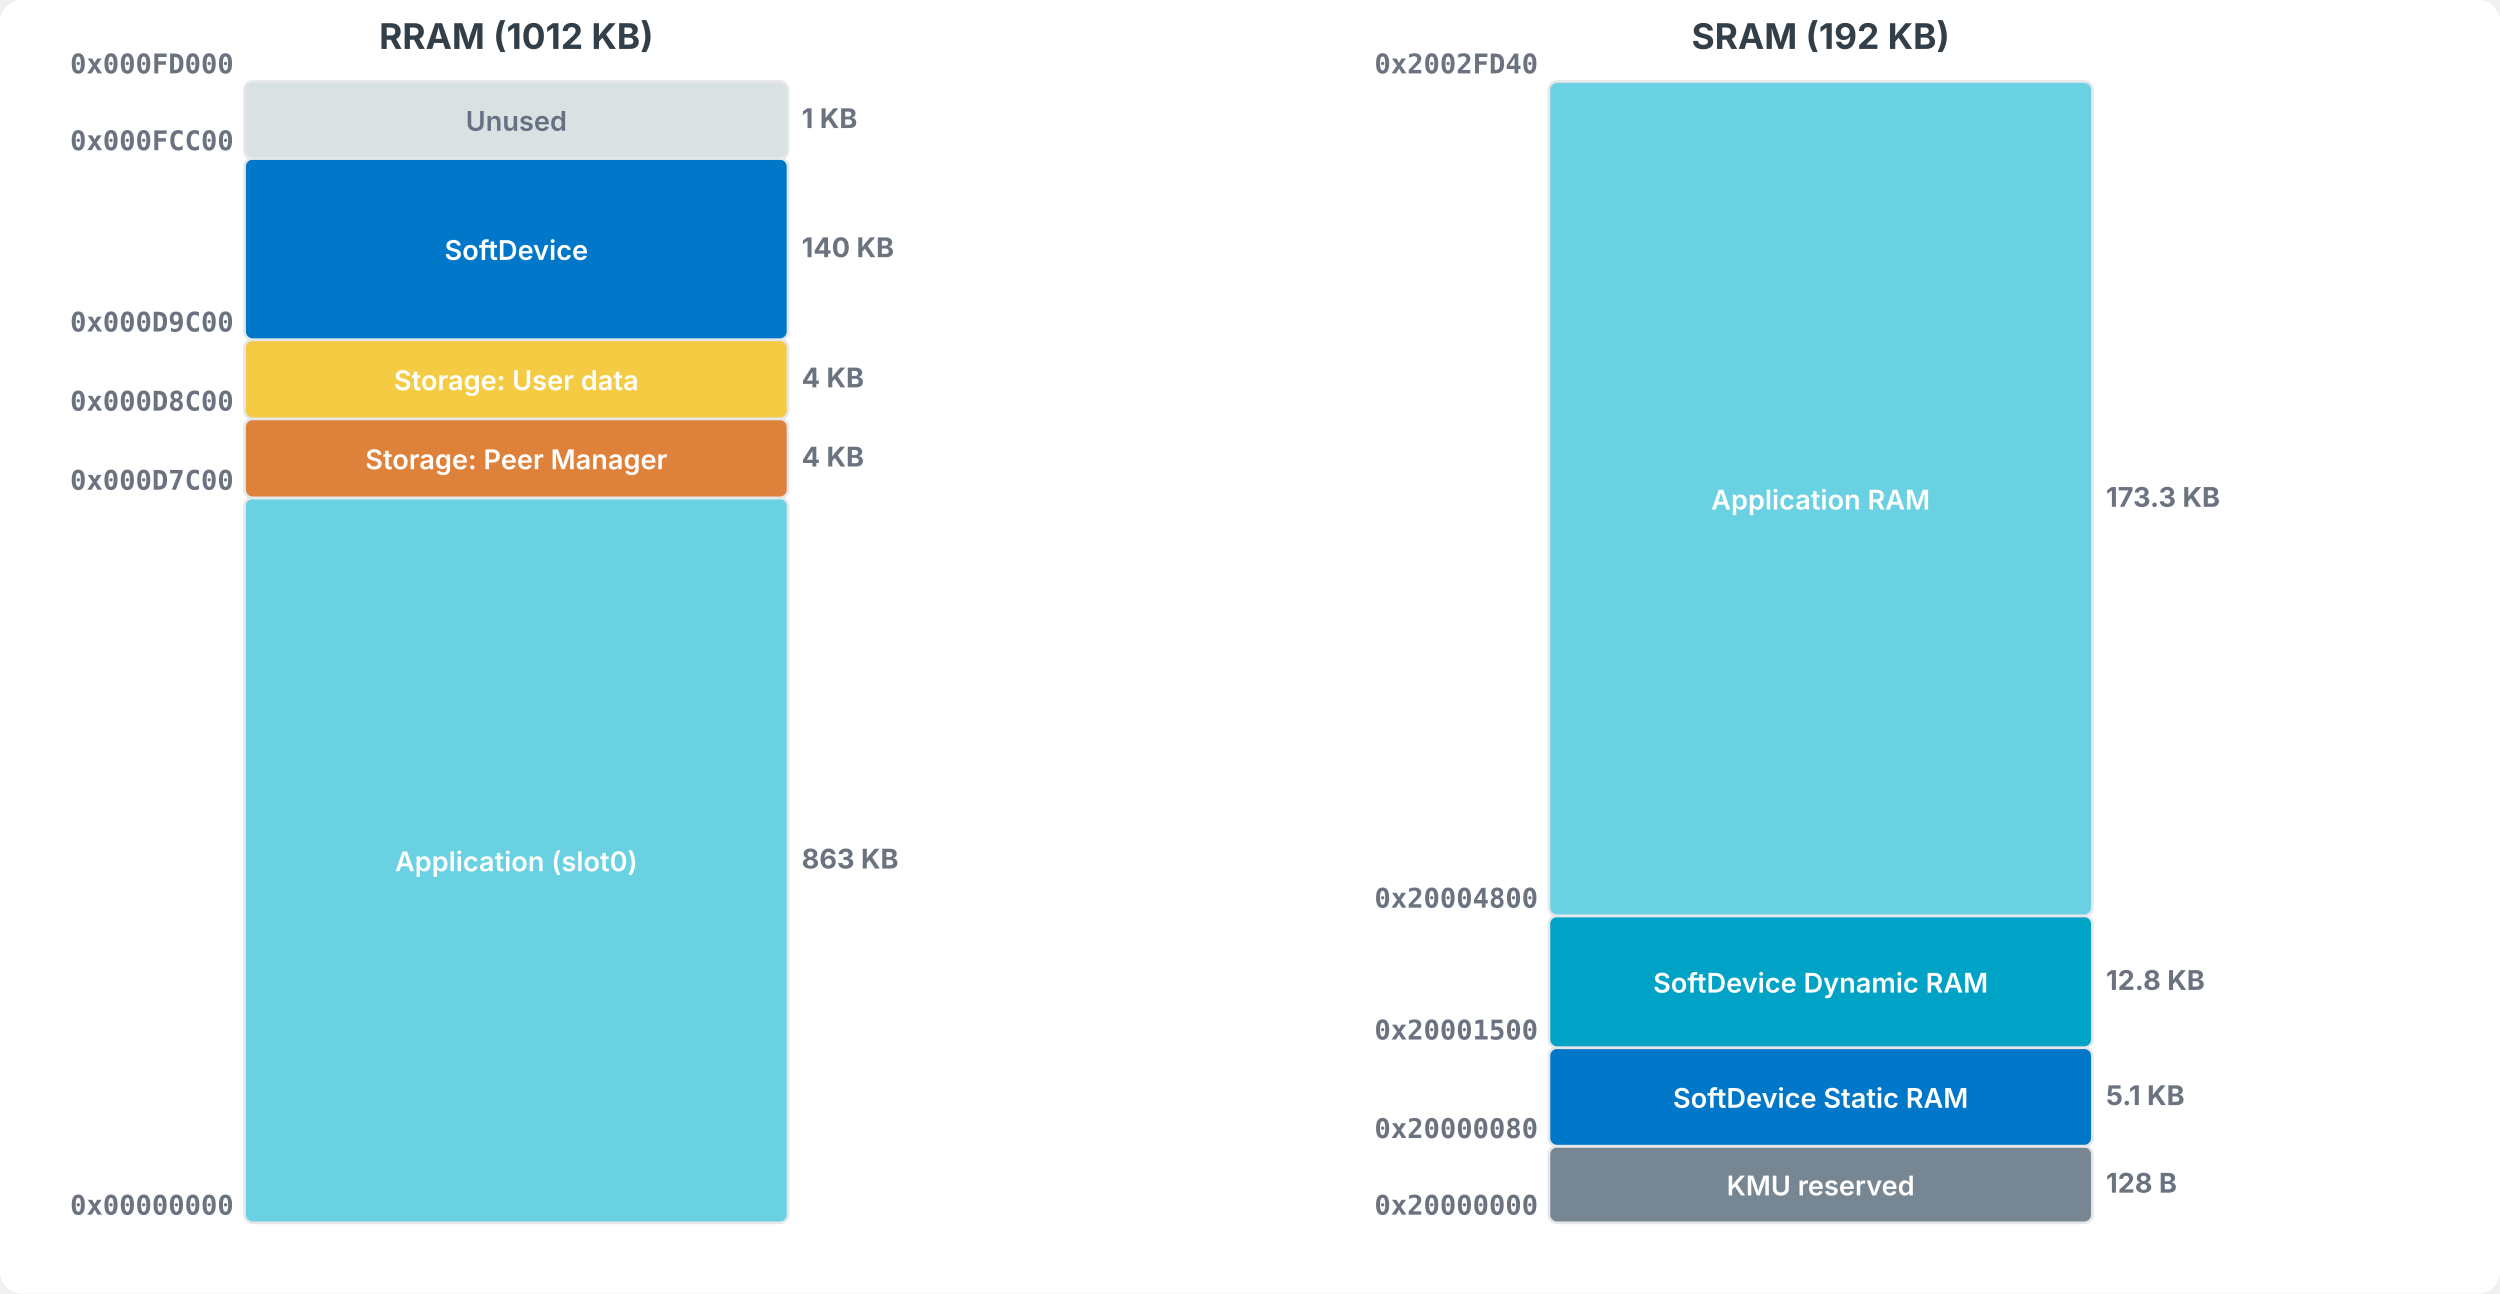
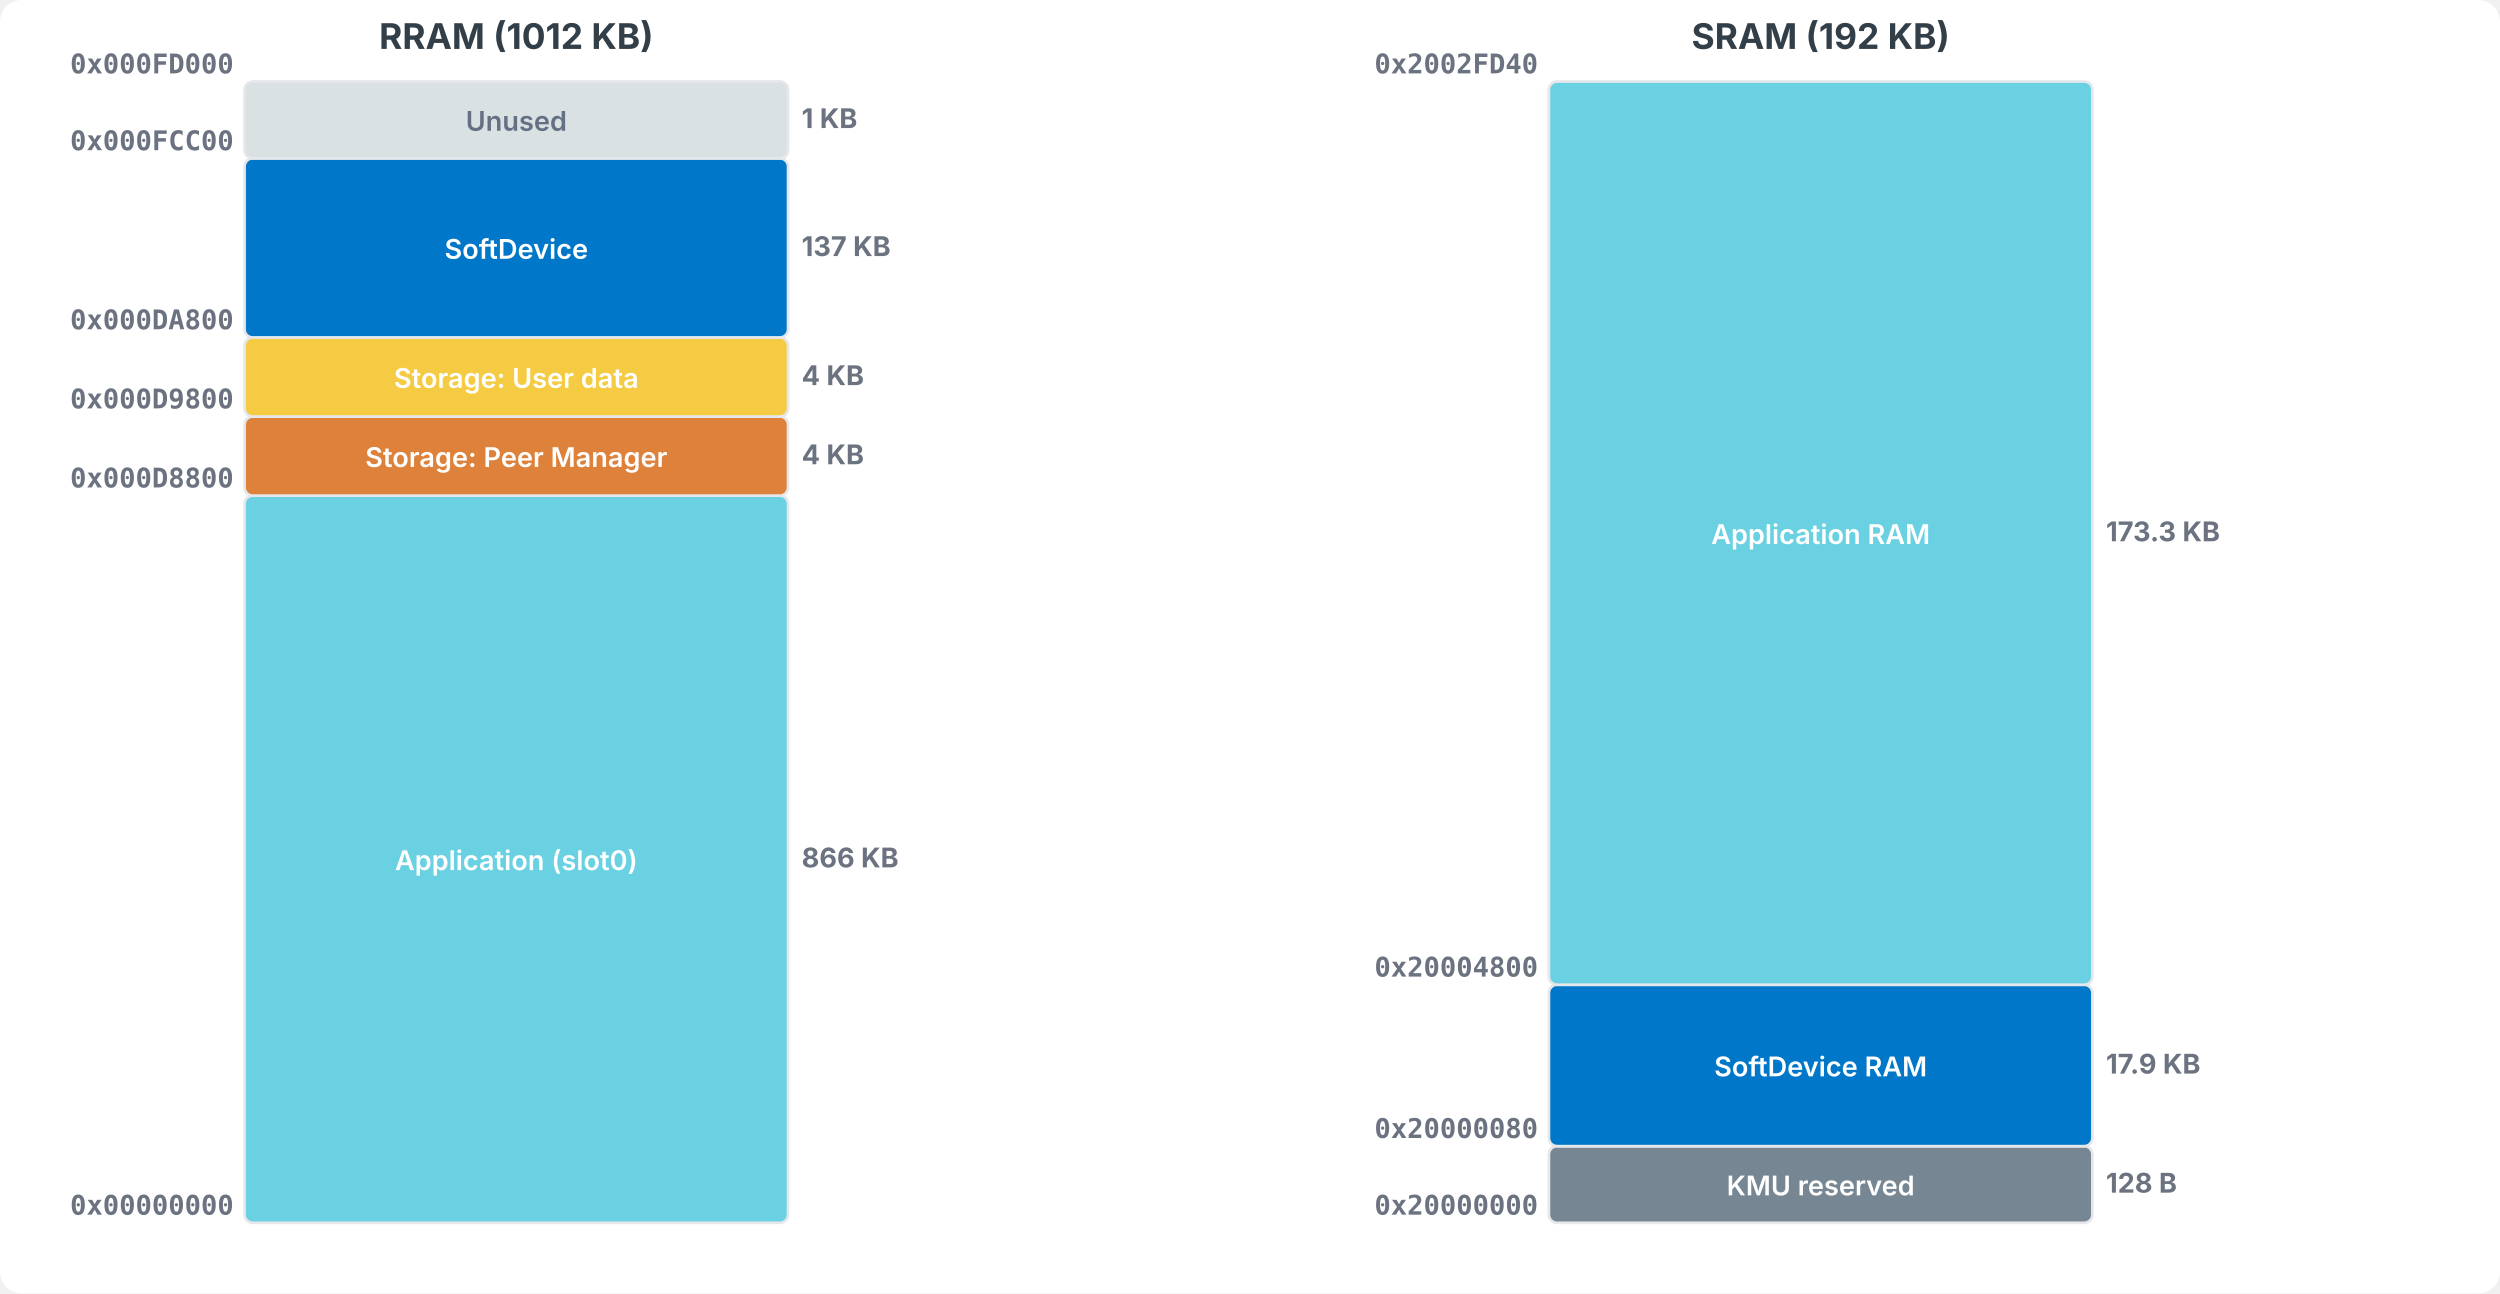
<svg xmlns="http://www.w3.org/2000/svg" viewBox="0 0 920 476" width="920" height="476" font-family="Inter, -apple-system, sans-serif">
  <rect width="100%" height="100%" fill="#ffffff" rx="8" />
  <text x="190.0" y="18" text-anchor="middle" font-size="13" font-weight="bold" fill="#333f48">RRAM (1012 KB)</text>
-   <rect x="90" y="183.225" width="200" height="266.775" fill="#6ad1e3" rx="3" stroke="#e5e7eb" stroke-width="1" />
-   <text x="190.0" y="320.613" text-anchor="middle" font-size="10" font-weight="600" fill="#fff">Application (slot0)</text>
+   <rect x="90" y="182.395" width="200" height="267.605" fill="#6ad1e3" rx="3" stroke="#e5e7eb" stroke-width="1" />
+   <text x="190.0" y="320.198" text-anchor="middle" font-size="10" font-weight="600" fill="#fff">Application (slot0)</text>
  <text x="86" y="447.0" text-anchor="end" font-size="10" font-weight="bold" font-family="monospace" fill="#6b7280">0x00000000</text>
-   <text x="295" y="319.613" text-anchor="start" font-size="10" font-weight="bold" fill="#6b7280">863 KB</text>
-   <rect x="90" y="154.119" width="200" height="29.107" fill="#de823b" rx="3" stroke="#e5e7eb" stroke-width="1" />
-   <text x="190.0" y="172.672" text-anchor="middle" font-size="10" font-weight="600" fill="#fff">Storage: Peer Manager</text>
-   <text x="86" y="180.225" text-anchor="end" font-size="10" font-weight="bold" font-family="monospace" fill="#6b7280">0x000D7C00</text>
-   <text x="295" y="171.672" text-anchor="start" font-size="10" font-weight="bold" fill="#6b7280">4 KB</text>
-   <rect x="90" y="125.012" width="200" height="29.107" fill="#f4cb43" rx="3" stroke="#e5e7eb" stroke-width="1" />
-   <text x="190.0" y="143.565" text-anchor="middle" font-size="10" font-weight="600" fill="#fff">Storage: User data</text>
-   <text x="86" y="151.119" text-anchor="end" font-size="10" font-weight="bold" font-family="monospace" fill="#6b7280">0x000D8C00</text>
-   <text x="295" y="142.565" text-anchor="start" font-size="10" font-weight="bold" fill="#6b7280">4 KB</text>
-   <rect x="90" y="58.277" width="200" height="66.735" fill="#0077c8" rx="3" stroke="#e5e7eb" stroke-width="1" />
-   <text x="190.0" y="95.644" text-anchor="middle" font-size="10" font-weight="600" fill="#fff">SoftDevice</text>
-   <text x="86" y="122.012" text-anchor="end" font-size="10" font-weight="bold" font-family="monospace" fill="#6b7280">0x000D9C00</text>
-   <text x="295" y="94.644" text-anchor="start" font-size="10" font-weight="bold" fill="#6b7280">140 KB</text>
+   <text x="295" y="319.198" text-anchor="start" font-size="10" font-weight="bold" fill="#6b7280">866 KB</text>
+   <rect x="90" y="153.289" width="200" height="29.107" fill="#de823b" rx="3" stroke="#e5e7eb" stroke-width="1" />
+   <text x="190.0" y="171.842" text-anchor="middle" font-size="10" font-weight="600" fill="#fff">Storage: Peer Manager</text>
+   <text x="86" y="179.395" text-anchor="end" font-size="10" font-weight="bold" font-family="monospace" fill="#6b7280">0x000D8800</text>
+   <text x="295" y="170.842" text-anchor="start" font-size="10" font-weight="bold" fill="#6b7280">4 KB</text>
+   <rect x="90" y="124.182" width="200" height="29.107" fill="#f4cb43" rx="3" stroke="#e5e7eb" stroke-width="1" />
+   <text x="190.0" y="142.735" text-anchor="middle" font-size="10" font-weight="600" fill="#fff">Storage: User data</text>
+   <text x="86" y="150.289" text-anchor="end" font-size="10" font-weight="bold" font-family="monospace" fill="#6b7280">0x000D9800</text>
+   <text x="295" y="141.735" text-anchor="start" font-size="10" font-weight="bold" fill="#6b7280">4 KB</text>
+   <rect x="90" y="58.277" width="200" height="65.905" fill="#0077c8" rx="3" stroke="#e5e7eb" stroke-width="1" />
+   <text x="190.0" y="95.229" text-anchor="middle" font-size="10" font-weight="600" fill="#fff">SoftDevice</text>
+   <text x="86" y="121.182" text-anchor="end" font-size="10" font-weight="bold" font-family="monospace" fill="#6b7280">0x000DA800</text>
+   <text x="295" y="94.229" text-anchor="start" font-size="10" font-weight="bold" fill="#6b7280">137 KB</text>
  <rect x="90" y="30" width="200" height="28.277" fill="#d9e1e2" rx="3" stroke="#e5e7eb" stroke-width="1" />
  <text x="190.0" y="48.138" text-anchor="middle" font-size="10" font-weight="600" fill="#667085">Unused</text>
  <text x="86" y="55.277" text-anchor="end" font-size="10" font-weight="bold" font-family="monospace" fill="#6b7280">0x000FCC00</text>
  <text x="295" y="47.138" text-anchor="start" font-size="10" font-weight="bold" fill="#6b7280">1 KB</text>
  <text x="86" y="27" text-anchor="end" font-size="10" font-weight="bold" font-family="monospace" fill="#6b7280">0x000FD000</text>
  <text x="670.0" y="18" text-anchor="middle" font-size="13" font-weight="bold" fill="#333f48">SRAM (192 KB)</text>
-   <rect x="570" y="421.799" width="200" height="28.201" fill="#768692" rx="3" stroke="#e5e7eb" stroke-width="1" />
-   <text x="670.0" y="439.899" text-anchor="middle" font-size="10" font-weight="600" fill="#fff">KMU reserved</text>
+   <rect x="570" y="421.78" width="200" height="28.22" fill="#768692" rx="3" stroke="#e5e7eb" stroke-width="1" />
+   <text x="670.0" y="439.89" text-anchor="middle" font-size="10" font-weight="600" fill="#fff">KMU reserved</text>
  <text x="566" y="447.0" text-anchor="end" font-size="10" font-weight="bold" font-family="monospace" fill="#6b7280">0x20000000</text>
-   <text x="775" y="438.899" text-anchor="start" font-size="10" font-weight="bold" fill="#6b7280">128 B</text>
-   <rect x="570" y="385.548" width="200" height="36.251" fill="#0077c8" rx="3" stroke="#e5e7eb" stroke-width="1" />
-   <text x="670.0" y="407.673" text-anchor="middle" font-size="10" font-weight="600" fill="#fff">SoftDevice Static RAM</text>
-   <text x="566" y="418.799" text-anchor="end" font-size="10" font-weight="bold" font-family="monospace" fill="#6b7280">0x20000080</text>
-   <text x="775" y="406.673" text-anchor="start" font-size="10" font-weight="bold" fill="#6b7280">5.1 KB</text>
-   <rect x="570" y="337.021" width="200" height="48.527" fill="#00a2c6" rx="3" stroke="#e5e7eb" stroke-width="1" />
-   <text x="670.0" y="365.285" text-anchor="middle" font-size="10" font-weight="600" fill="#fff">SoftDevice Dynamic RAM</text>
-   <text x="566" y="382.548" text-anchor="end" font-size="10" font-weight="bold" font-family="monospace" fill="#6b7280">0x20001500</text>
-   <text x="775" y="364.285" text-anchor="start" font-size="10" font-weight="bold" fill="#6b7280">12.8 KB</text>
-   <rect x="570" y="30" width="200" height="307.021" fill="#6ad1e3" rx="3" stroke="#e5e7eb" stroke-width="1" />
-   <text x="670.0" y="187.511" text-anchor="middle" font-size="10" font-weight="600" fill="#fff">Application RAM</text>
-   <text x="566" y="334.021" text-anchor="end" font-size="10" font-weight="bold" font-family="monospace" fill="#6b7280">0x20004800</text>
-   <text x="775" y="186.511" text-anchor="start" font-size="10" font-weight="bold" fill="#6b7280">173.3 KB</text>
-   <text x="566" y="27" text-anchor="end" font-size="10" font-weight="bold" font-family="monospace" fill="#6b7280">0x2002FD40</text>
+   <text x="775" y="438.89" text-anchor="start" font-size="10" font-weight="bold" fill="#6b7280">128 B</text>
+   <rect x="570" y="362.387" width="200" height="59.394" fill="#0077c8" rx="3" stroke="#e5e7eb" stroke-width="1" />
+   <text x="670.0" y="396.084" text-anchor="middle" font-size="10" font-weight="600" fill="#fff">SoftDevice RAM</text>
+   <text x="566" y="418.78" text-anchor="end" font-size="10" font-weight="bold" font-family="monospace" fill="#6b7280">0x20000080</text>
+   <text x="775" y="395.084" text-anchor="start" font-size="10" font-weight="bold" fill="#6b7280">17.9 KB</text>
+   <rect x="570" y="30.0" width="200" height="332.387" fill="#6ad1e3" rx="3" stroke="#e5e7eb" stroke-width="1" />
+   <text x="670.0" y="200.193" text-anchor="middle" font-size="10" font-weight="600" fill="#fff">Application RAM</text>
+   <text x="566" y="359.387" text-anchor="end" font-size="10" font-weight="bold" font-family="monospace" fill="#6b7280">0x20004800</text>
+   <text x="775" y="199.193" text-anchor="start" font-size="10" font-weight="bold" fill="#6b7280">173.3 KB</text>
+   <text x="566" y="27.0" text-anchor="end" font-size="10" font-weight="bold" font-family="monospace" fill="#6b7280">0x2002FD40</text>
</svg>
